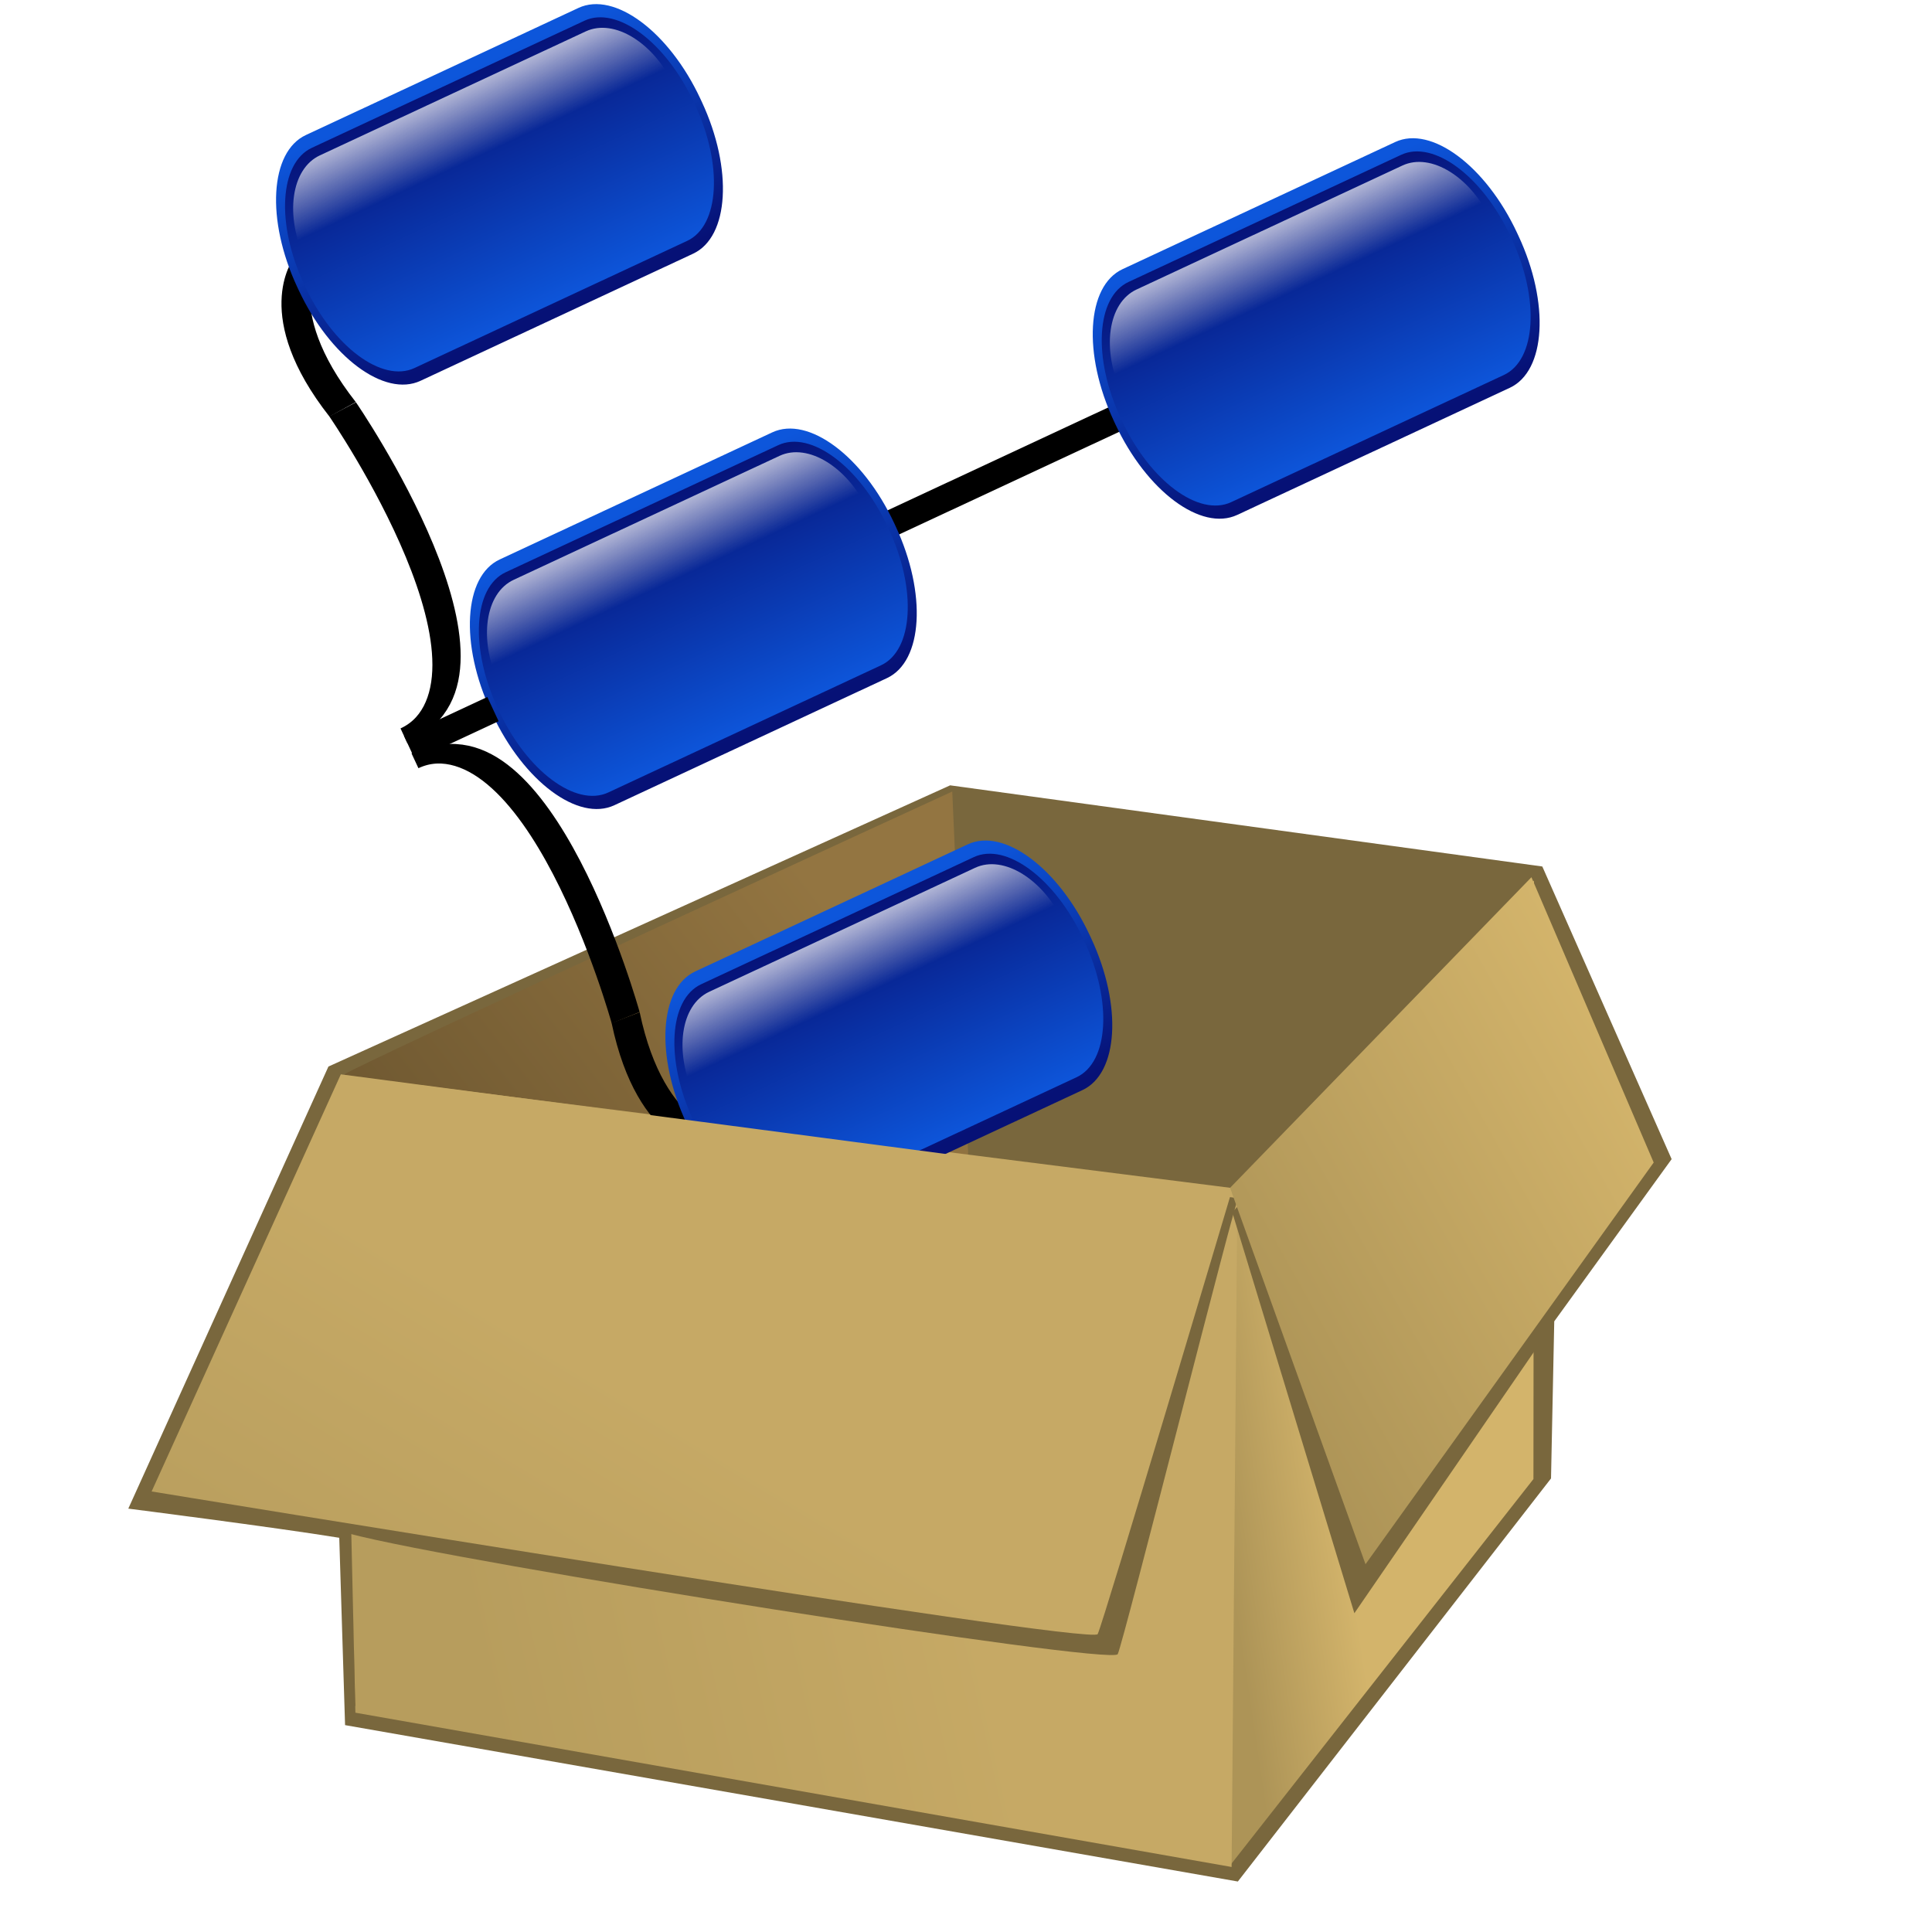
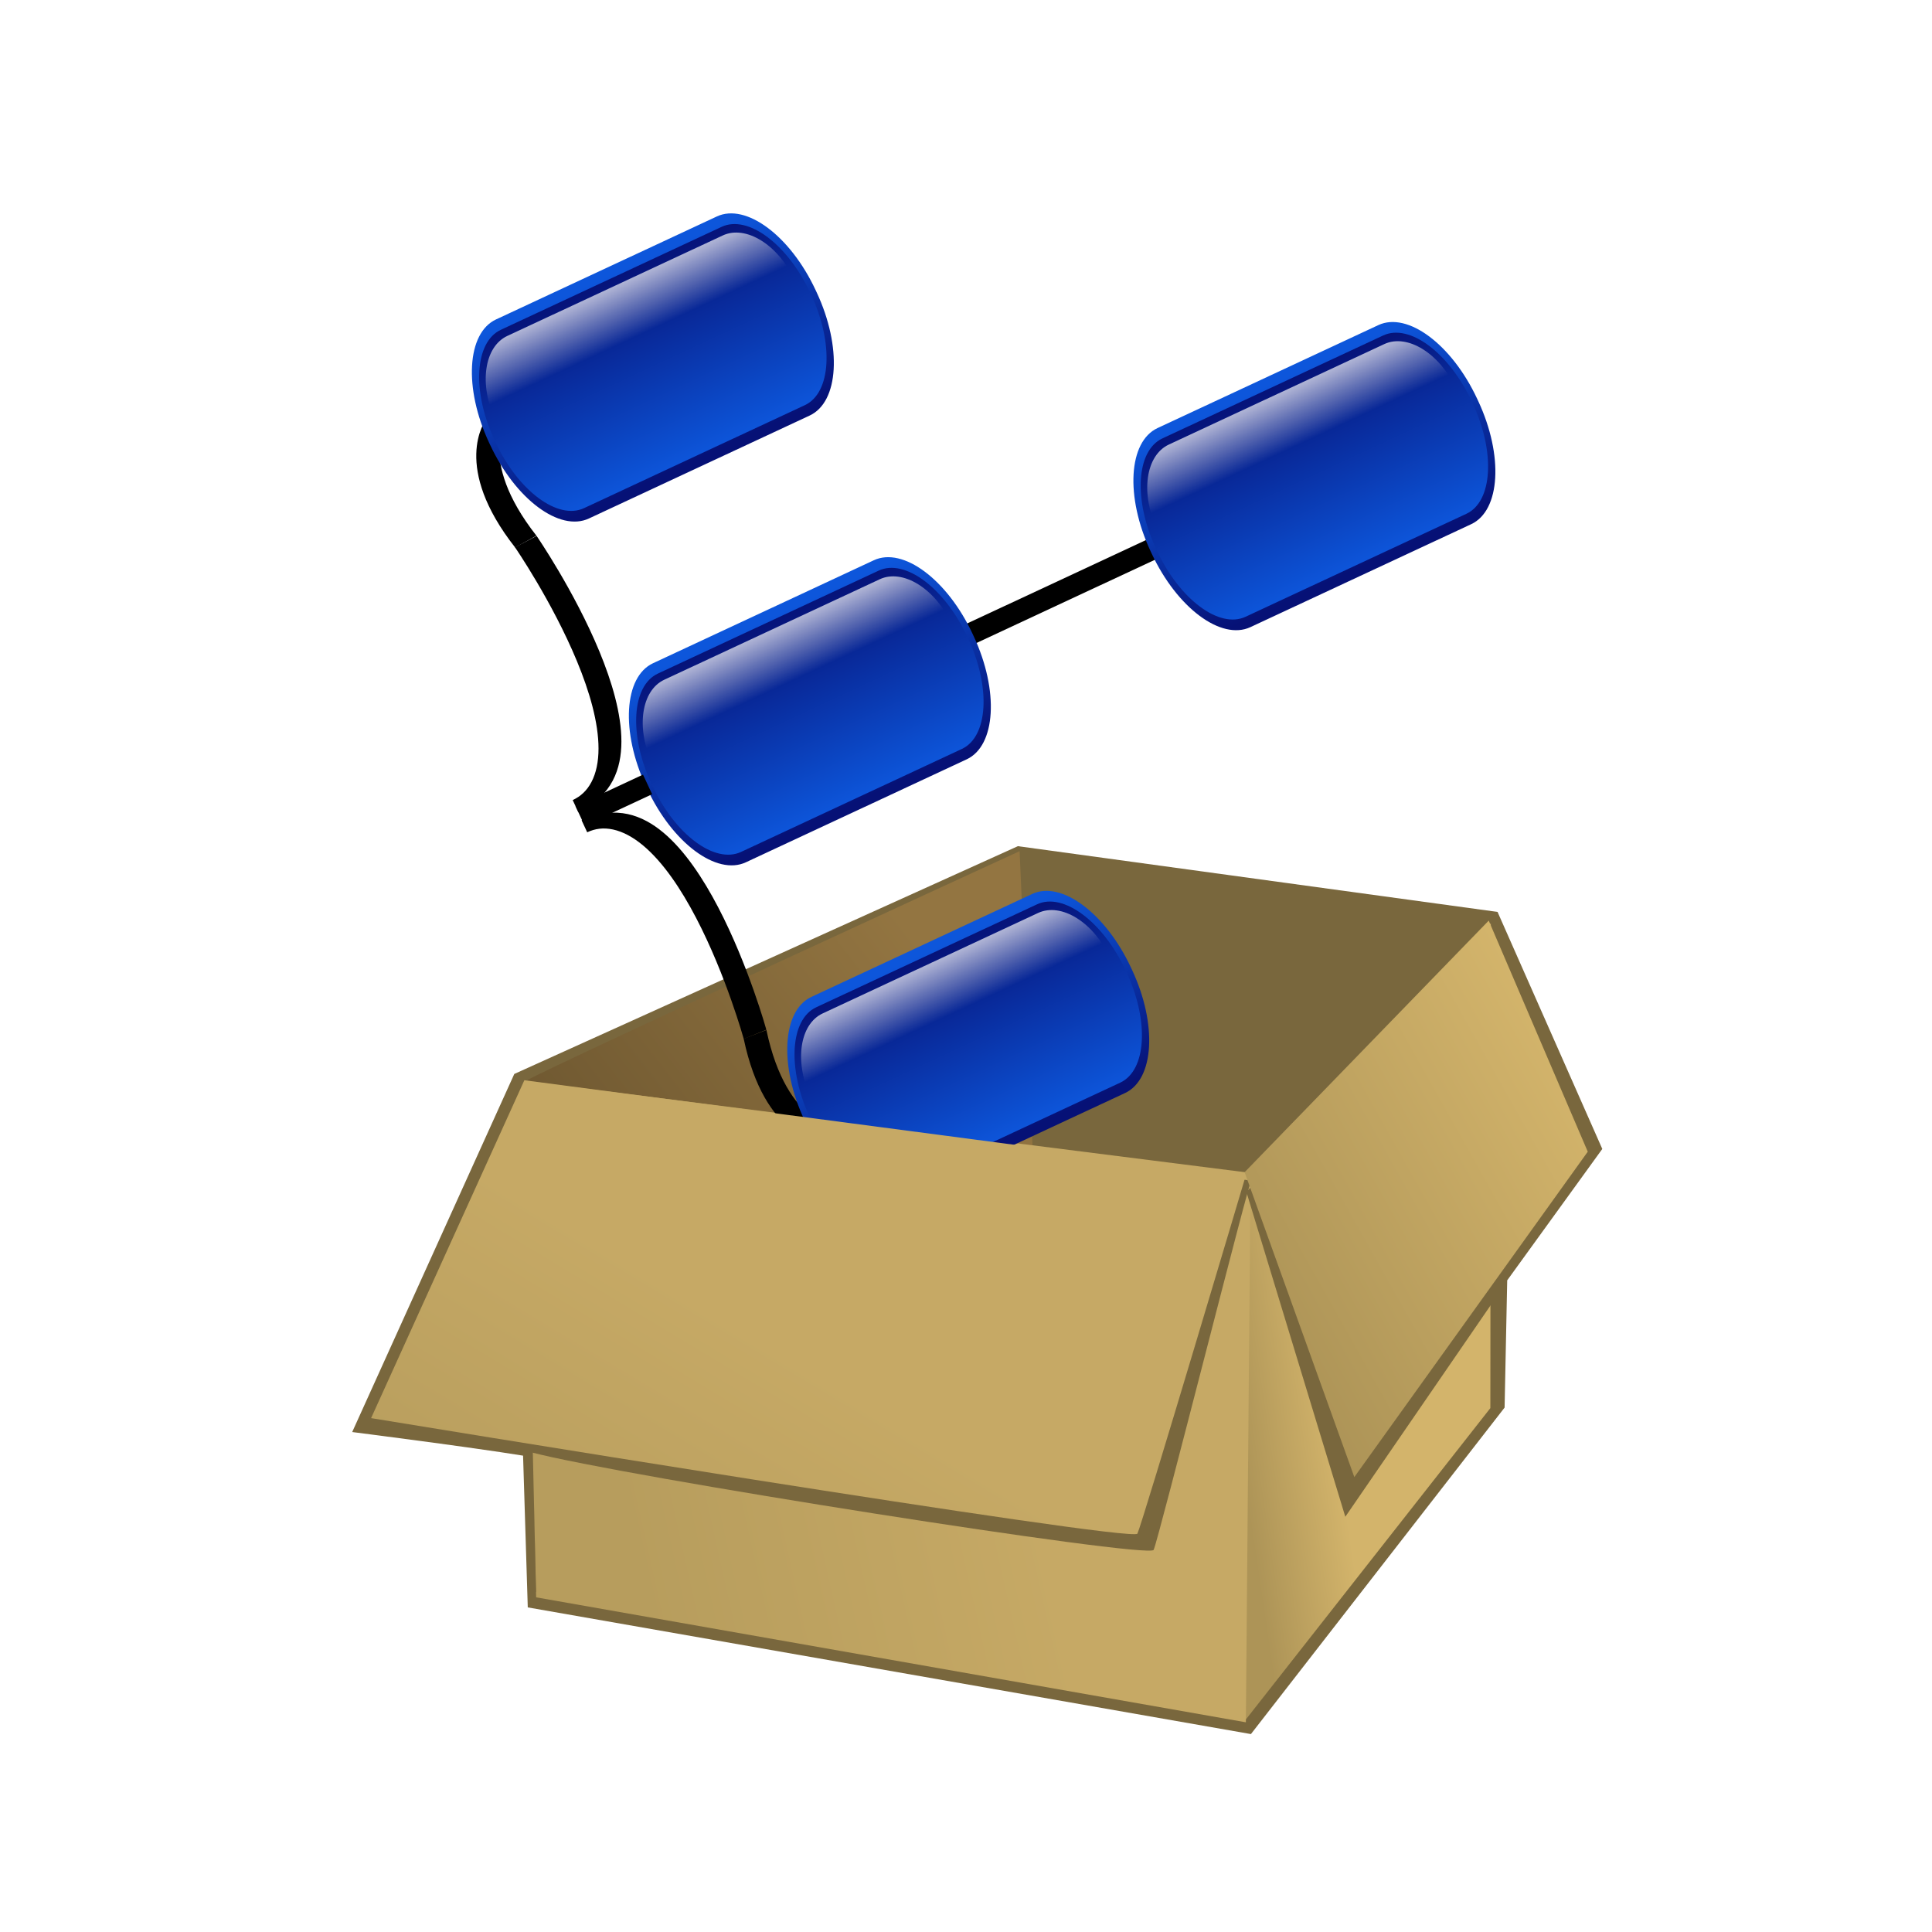
<svg xmlns="http://www.w3.org/2000/svg" xmlns:xlink="http://www.w3.org/1999/xlink" height="250" id="svg2" width="250" version="1.1">
  <defs id="defs3">
    <linearGradient id="linearGradient2166">
      <stop id="stop2168" offset="0" style="stop-color:#009300;stop-opacity:1;" />
      <stop id="stop2170" offset="1" style="stop-color:#00cd00;stop-opacity:1;" />
    </linearGradient>
    <linearGradient id="linearGradient4612">
      <stop id="stop4614" offset="0" style="stop-color:#193670;stop-opacity:1;" />
      <stop id="stop4616" offset="1" style="stop-color:#132955;stop-opacity:1;" />
    </linearGradient>
    <linearGradient id="linearGradient4596">
      <stop id="stop4598" offset="0" style="stop-color:#937541;stop-opacity:1;" />
      <stop id="stop4600" offset="1" style="stop-color:#524124;stop-opacity:1;" />
    </linearGradient>
    <linearGradient id="linearGradient4580">
      <stop id="stop4582" offset="0" style="stop-color:#d3b46b;stop-opacity:1;" />
      <stop id="stop4584" offset="1" style="stop-color:#ad9457;stop-opacity:1;" />
    </linearGradient>
    <linearGradient id="linearGradient4564">
      <stop id="stop4566" offset="0" style="stop-color:#c6a965;stop-opacity:1;" />
      <stop id="stop4568" offset="1" style="stop-color:#b79d5d;stop-opacity:1;" />
    </linearGradient>
    <linearGradient id="linearGradient3658">
      <stop id="stop3660" offset="0" style="stop-color:#ffff47;stop-opacity:1;" />
      <stop id="stop3662" offset="1" style="stop-color:#ffdd47;stop-opacity:1;" />
    </linearGradient>
    <defs id="defs877">
      <linearGradient gradientUnits="objectBoundingBox" id="linearGradient585" spreadMethod="pad" x1="0" x2="1" xlink:href="#linearGradient1017" y1="0.5" y2="0.5" />
      <linearGradient gradientUnits="objectBoundingBox" id="linearGradient579" spreadMethod="pad" x1="0" x2="1" xlink:href="#linearGradient1022" y1="0.5" y2="0.5" />
      <linearGradient id="linearGradient582" x1="0.485" x2="0.412" xlink:href="#linearGradient579" y1="0.511" y2="0.602" />
      <linearGradient id="linearGradient584" x1="0.507" x2="0.327" xlink:href="#linearGradient585" y1="0.123" y2="1.096" />
      <linearGradient id="linearGradient589" xlink:href="#linearGradient585" />
    </defs>
    <linearGradient id="linearGradient1017">
      <stop id="stop1019" offset="0" style="stop-color:#ffffff;stop-opacity:0.175;" />
      <stop id="stop1018" offset="1" style="stop-color:#ffffff;stop-opacity:0.375;" />
    </linearGradient>
    <linearGradient id="linearGradient1022">
      <stop id="stop1024" offset="0" style="stop-color:#000000;stop-opacity:0.408;" />
      <stop id="stop1023" offset="1" style="stop-color:#000000;stop-opacity:0;" />
    </linearGradient>
    <linearGradient id="linearGradient2302">
      <stop id="stop2303" offset="0" style="stop-color:#2c3d78;stop-opacity:1;" />
      <stop id="stop2304" offset="1" style="stop-color:#ffffff;stop-opacity:1;" />
    </linearGradient>
    <linearGradient gradientTransform="scale(1.916124,0.521887)" gradientUnits="userSpaceOnUse" id="linearGradient1026" x1="-27.045" x2="-19.673" xlink:href="#linearGradient1017" y1="-210.389" y2="-178.841" />
    <linearGradient gradientTransform="scale(1.555191,0.643008)" gradientUnits="userSpaceOnUse" id="linearGradient1025" x1="-3.191" x2="12.01" xlink:href="#linearGradient1017" y1="-154.595" y2="-127.913" />
    <linearGradient gradientTransform="scale(1.578926,0.633342)" gradientUnits="userSpaceOnUse" id="linearGradient1021" x1="-8.476" x2="9.708" xlink:href="#linearGradient1022" y1="-177.461" y2="-157.477" />
    <linearGradient id="linearGradient2152">
      <stop id="stop2153" offset="0" style="stop-color:#ffffff;stop-opacity:1;" />
      <stop id="stop2778" offset="0.01" style="stop-color:#ffffff;stop-opacity:0.498;" />
      <stop id="stop2154" offset="1" style="stop-color:#ffffff;stop-opacity:0;" />
    </linearGradient>
    <linearGradient id="linearGradient6517">
      <stop id="stop6518" offset="0" style="stop-color:#002f8a;stop-opacity:1;" />
      <stop id="stop6520" offset="1" style="stop-color:#005dcc;stop-opacity:1;" />
    </linearGradient>
    <linearGradient id="linearGradient8387">
      <stop id="stop8388" offset="0" style="stop-color:#ffffff;stop-opacity:0;" />
      <stop id="stop8392" offset="0.426" style="stop-color:#ffffff;stop-opacity:0.098;" />
      <stop id="stop8389" offset="0.522" style="stop-color:#ffffff;stop-opacity:0.169;" />
      <stop id="stop8391" offset="0.639" style="stop-color:#ffffff;stop-opacity:0.098;" />
      <stop id="stop8390" offset="1" style="stop-color:#ffffff;stop-opacity:0;" />
    </linearGradient>
    <linearGradient gradientTransform="matrix(0.928107,0,0,0.69608,-112.1865,694.2911)" gradientUnits="userSpaceOnUse" id="linearGradient5092" x1="45.506" x2="841.631" xlink:href="#linearGradient6517" y1="813.869" y2="21.07" />
    <linearGradient gradientTransform="scale(1.154701,0.866025)" gradientUnits="userSpaceOnUse" id="linearGradient5876" x1="181.432" x2="84.609" xlink:href="#linearGradient1017" y1="1285.399" y2="1285.399" />
    <linearGradient gradientTransform="scale(1.154701,0.866025)" gradientUnits="userSpaceOnUse" id="linearGradient6641" x1="97.91" x2="441.946" xlink:href="#linearGradient1017" y1="1079.718" y2="895.687" />
-     <linearGradient gradientTransform="matrix(0.5176176,0,0,0.8394,-17.207,-90.51556)" gradientUnits="userSpaceOnUse" id="linearGradient1406" x1="438.708" x2="363.25" xlink:href="#linearGradient4580" y1="123.374" y2="192.046" />
-     <linearGradient gradientTransform="matrix(0.915056,0,0,0.4748192,-17.207,-90.51556)" gradientUnits="userSpaceOnUse" id="linearGradient1418" x1="112.911" x2="46.404" xlink:href="#linearGradient4564" y1="318.343" y2="375.613" />
-     <linearGradient gradientTransform="matrix(0.7014224,0,0,0.6194368,-17.207,-90.51556)" gradientUnits="userSpaceOnUse" id="linearGradient1423" x1="202.966" x2="111.201" xlink:href="#linearGradient4564" y1="274.57" y2="292.661" />
-     <linearGradient gradientTransform="matrix(0.366176,0,0,1.186554,-17.207,-90.51556)" gradientUnits="userSpaceOnUse" id="linearGradient1427" x1="527.322" x2="492.419" xlink:href="#linearGradient4580" y1="150.888" y2="167.668" />
-     <linearGradient gradientTransform="matrix(0.6059952,0,0,0.7169808,-17.207,-90.51556)" gradientUnits="userSpaceOnUse" id="linearGradient1462" x1="326.817" x2="217.158" xlink:href="#linearGradient4596" y1="130.019" y2="238.829" />
-     <linearGradient gradientTransform="matrix(0.5501728,0,0,0.7897312,-17.207,-90.51556)" gradientUnits="userSpaceOnUse" id="linearGradient1465" x1="235.612" x2="114.058" xlink:href="#linearGradient4596" y1="116.754" y2="252.566" />
+     <linearGradient gradientTransform="matrix(0.4192703,0,0,0.679914,18.18879,-69.3177)" gradientUnits="userSpaceOnUse" id="linearGradient1406" x1="438.708" x2="363.25" xlink:href="#linearGradient4580" y1="123.374" y2="192.046" />
+     <linearGradient gradientTransform="matrix(0.7411954,0,0,0.3846036,18.18879,-69.3177)" gradientUnits="userSpaceOnUse" id="linearGradient1418" x1="112.911" x2="46.404" xlink:href="#linearGradient4564" y1="318.343" y2="375.613" />
+     <linearGradient gradientTransform="matrix(0.5681521,0,0,0.5017438,18.18879,-69.3177)" gradientUnits="userSpaceOnUse" id="linearGradient1423" x1="202.966" x2="111.201" xlink:href="#linearGradient4564" y1="274.57" y2="292.661" />
+     <linearGradient gradientTransform="matrix(0.2966026,0,0,0.9611084,18.18879,-69.3177)" gradientUnits="userSpaceOnUse" id="linearGradient1427" x1="527.322" x2="492.419" xlink:href="#linearGradient4580" y1="150.888" y2="167.668" />
+     <linearGradient gradientTransform="matrix(0.4908561,0,0,0.5807545,18.18879,-69.3177)" gradientUnits="userSpaceOnUse" id="linearGradient1462" x1="326.817" x2="217.158" xlink:href="#linearGradient4596" y1="130.019" y2="238.829" />
+     <linearGradient gradientTransform="matrix(0.44564,0,0,0.6396823,18.18879,-69.3177)" gradientUnits="userSpaceOnUse" id="linearGradient1465" x1="235.612" x2="114.058" xlink:href="#linearGradient4596" y1="116.754" y2="252.566" />
    <linearGradient id="linearGradient1755">
      <stop id="stop1756" offset="0" style="stop-color:#0d56db;stop-opacity:1;" />
      <stop id="stop1757" offset="1" style="stop-color:#061176;stop-opacity:1;" />
    </linearGradient>
    <linearGradient id="linearGradient1759">
      <stop id="stop1760" offset="0" style="stop-color:#ffffff;stop-opacity:0;" />
      <stop id="stop1761" offset="1" style="stop-color:#ffffff;stop-opacity:1;" />
    </linearGradient>
    <linearGradient xlink:href="#linearGradient1755" id="linearGradient966-5" gradientUnits="userSpaceOnUse" gradientTransform="matrix(1.78473,0,0,0.560309,-116.605,-231.0506)" x1="175.195" y1="627.574" x2="175.195" y2="426.259" />
    <linearGradient xlink:href="#linearGradient1755" id="linearGradient968-2" gradientUnits="userSpaceOnUse" gradientTransform="matrix(1.800141,0,0,0.555512,-116.605,-231.0506)" x1="172.991" y1="432.172" x2="172.991" y2="633.042" />
    <linearGradient xlink:href="#linearGradient1759" id="linearGradient970-8" gradientUnits="userSpaceOnUse" gradientTransform="scale(2.045893,0.488784)" x1="91.27" y1="93.231" x2="91.27" y2="3.639" />
    <linearGradient xlink:href="#linearGradient1755" id="linearGradient1333" gradientUnits="userSpaceOnUse" gradientTransform="matrix(1.78473,0,0,0.560309,-116.605,-231.0506)" x1="175.195" y1="627.574" x2="175.195" y2="426.259" />
    <linearGradient xlink:href="#linearGradient1755" id="linearGradient1335" gradientUnits="userSpaceOnUse" gradientTransform="matrix(1.800141,0,0,0.555512,-116.605,-231.0506)" x1="172.991" y1="432.172" x2="172.991" y2="633.042" />
    <linearGradient xlink:href="#linearGradient1759" id="linearGradient1337" gradientUnits="userSpaceOnUse" gradientTransform="scale(2.045893,0.488784)" x1="91.27" y1="93.231" x2="91.27" y2="3.639" />
    <linearGradient xlink:href="#linearGradient1755" id="linearGradient1339" gradientUnits="userSpaceOnUse" gradientTransform="matrix(1.78473,0,0,0.560309,-116.605,-231.0506)" x1="175.195" y1="627.574" x2="175.195" y2="426.259" />
    <linearGradient xlink:href="#linearGradient1755" id="linearGradient1341" gradientUnits="userSpaceOnUse" gradientTransform="matrix(1.800141,0,0,0.555512,-116.605,-231.0506)" x1="172.991" y1="432.172" x2="172.991" y2="633.042" />
    <linearGradient xlink:href="#linearGradient1759" id="linearGradient1343" gradientUnits="userSpaceOnUse" gradientTransform="scale(2.045893,0.488784)" x1="91.27" y1="93.231" x2="91.27" y2="3.639" />
    <linearGradient xlink:href="#linearGradient1755" id="linearGradient1333-5" gradientUnits="userSpaceOnUse" gradientTransform="matrix(1.78473,0,0,0.560309,-116.605,-231.0506)" x1="175.195" y1="627.574" x2="175.195" y2="426.259" />
    <linearGradient xlink:href="#linearGradient1755" id="linearGradient1335-7" gradientUnits="userSpaceOnUse" gradientTransform="matrix(1.800141,0,0,0.555512,-116.605,-231.0506)" x1="172.991" y1="432.172" x2="172.991" y2="633.042" />
    <linearGradient xlink:href="#linearGradient1759" id="linearGradient1337-6" gradientUnits="userSpaceOnUse" gradientTransform="scale(2.045893,0.488784)" x1="91.27" y1="93.231" x2="91.27" y2="3.639" />
  </defs>
  <g id="layer1" transform="translate(0,122)">
    <g id="g6343" transform="translate(518.515,247.1309)" />
    <g id="g9086" transform="translate(434.515,108.7687)" />
-     <path d="m 198.455,-8.308 -75.233,-11.214 3.754,87.84 71.679,1.259 z" id="path3626" style="fill:url(#linearGradient1462);fill-opacity:1;fill-rule:evenodd;stroke:none;stroke-width:0.805px;stroke-linecap:butt;stroke-linejoin:miter;stroke-opacity:1" />
-     <path d="M 122.947,-20.378 42.498,16.011 16.602,73.216 c 0,0 18.797,2.393 27.298,3.772 l 0.751,24.243 115.526,20.236 40.524,-52.158 0.418,-20.326 15.19,-20.991 -16.734,-37.868 z" id="path5973" style="fill:#79673d;fill-opacity:1;fill-rule:nonzero;stroke:none;stroke-width:1.6px;stroke-linecap:butt;stroke-linejoin:miter;stroke-opacity:1" />
-     <path d="m 44.628,16.982 c 2.26,-1.507 78.594,-36.559 78.594,-36.559 l 3.855,87.831 c 0,0 -81.142,31.974 -81.142,30.468 0,-1.507 -1.307,-81.74 -1.307,-81.74 z" id="path3628" style="fill:url(#linearGradient1465);fill-opacity:1;fill-rule:evenodd;stroke:none;stroke-width:0.805px;stroke-linecap:butt;stroke-linejoin:miter;stroke-opacity:1" />
-     <path d="m 159.368,31.819 c 2.26,-3.013 39.129,-39.863 39.129,-39.863 L 198.426,69.391 159.173,119.383 Z" id="path2085" style="fill:url(#linearGradient1427);fill-opacity:1;fill-rule:evenodd;stroke:none;stroke-width:0.805px;stroke-linecap:butt;stroke-linejoin:miter;stroke-opacity:1" />
-     <path d="M 44.104,17.129 160.122,31.819 159.368,119.586 45.988,99.622 Z" id="path2083" style="fill:url(#linearGradient1423);fill-opacity:1;fill-rule:evenodd;stroke:none;stroke-width:1.6px;stroke-linecap:butt;stroke-linejoin:miter;stroke-opacity:1" />
-     <path d="m 44.104,17.018 1.16,59.451 c 14.119,3.746 98.616,17.083 99.37,15.576 0.753,-1.507 15.598,-60.425 15.598,-58.984 z" id="path5971" style="fill:#79673d;fill-opacity:1;fill-rule:evenodd;stroke:none;stroke-width:0.805px;stroke-linecap:butt;stroke-linejoin:miter;stroke-opacity:1" />
-     <path d="m 159.457,34.878 15.798,51.872 24.037,-34.982 -1.125,-60.254 z" id="path5969" style="fill:#79673d;fill-opacity:1;fill-rule:evenodd;stroke:none;stroke-width:0.805px;stroke-linecap:butt;stroke-linejoin:miter;stroke-opacity:1" />
-     <path d="m 159.169,31.708 17.527,48.703 37.291,-51.982 -15.821,-36.915 z" id="path3632" style="fill:url(#linearGradient1406);fill-opacity:1;fill-rule:evenodd;stroke:none;stroke-width:0.805px;stroke-linecap:butt;stroke-linejoin:miter;stroke-opacity:1" />
-     <g id="g1451" transform="matrix(0.6525432,-0.3042852,0.3042859,0.6525416,-129.9129,160.5661)">
+     <path d="m 192.875,-2.73 -60.939,-9.083 3.041,71.15 58.06,1.02 z" id="path3626" style="fill:url(#linearGradient1462);fill-opacity:1;fill-rule:evenodd;stroke:none;stroke-width:0.652px;stroke-linecap:butt;stroke-linejoin:miter;stroke-opacity:1" />
+     <path d="M 131.713,-12.506 66.55,16.969 45.574,63.305 c 0,0 15.226,1.938 22.111,3.056 L 68.293,85.997 161.869,102.389 194.694,60.141 195.032,43.676 207.336,26.674 193.782,-3.999 Z" id="path5973" style="fill:#79673d;fill-opacity:1;fill-rule:nonzero;stroke:none;stroke-width:1.296px;stroke-linecap:butt;stroke-linejoin:miter;stroke-opacity:1" />
+     <path d="m 68.275,17.755 c 1.831,-1.22 63.661,-29.613 63.661,-29.613 l 3.123,71.143 c 0,0 -65.725,25.899 -65.725,24.679 0,-1.22 -1.059,-66.209 -1.059,-66.209 z" id="path3628" style="fill:url(#linearGradient1465);fill-opacity:1;fill-rule:evenodd;stroke:none;stroke-width:0.652px;stroke-linecap:butt;stroke-linejoin:miter;stroke-opacity:1" />
+     <path d="m 161.215,29.774 c 1.831,-2.441 31.694,-32.289 31.694,-32.289 l -0.057,62.722 -31.795,40.493 z" id="path2085" style="fill:url(#linearGradient1427);fill-opacity:1;fill-rule:evenodd;stroke:none;stroke-width:0.652px;stroke-linecap:butt;stroke-linejoin:miter;stroke-opacity:1" />
+     <path d="M 67.851,17.874 161.825,29.774 161.215,100.865 69.376,84.694 Z" id="path2083" style="fill:url(#linearGradient1423);fill-opacity:1;fill-rule:evenodd;stroke:none;stroke-width:1.296px;stroke-linecap:butt;stroke-linejoin:miter;stroke-opacity:1" />
+     <path d="m 67.851,17.784 0.94,48.155 c 11.436,3.034 79.879,13.837 80.49,12.616 0.61,-1.22 12.635,-48.944 12.635,-47.777 z" id="path5971" style="fill:#79673d;fill-opacity:1;fill-rule:evenodd;stroke:none;stroke-width:0.652px;stroke-linecap:butt;stroke-linejoin:miter;stroke-opacity:1" />
+     <path d="M 161.287,32.251 174.083,74.268 193.553,45.933 192.641,-2.873 Z" id="path5969" style="fill:#79673d;fill-opacity:1;fill-rule:evenodd;stroke:none;stroke-width:0.652px;stroke-linecap:butt;stroke-linejoin:miter;stroke-opacity:1" />
+     <path d="M 161.053,29.684 175.25,69.133 205.456,27.028 192.641,-2.873 Z" id="path3632" style="fill:url(#linearGradient1406);fill-opacity:1;fill-rule:evenodd;stroke:none;stroke-width:0.652px;stroke-linecap:butt;stroke-linejoin:miter;stroke-opacity:1" />
+     <g id="g1451" transform="matrix(0.52856,-0.246471,0.2464716,0.5285587,-73.10302,134.0584)">
      <g transform="matrix(0.444928,0,0,-0.2412127,230.0447,-196.185)" style="fill:none;fill-opacity:1;stroke:#000000;stroke-width:12.21;stroke-miterlimit:4;stroke-dasharray:none;stroke-opacity:1" id="g4657-4-4">
        <path style="fill:none;fill-opacity:1;stroke:#000000;stroke-width:12.21;stroke-linecap:butt;stroke-linejoin:miter;stroke-miterlimit:4;stroke-dasharray:none;stroke-opacity:1" d="m 245.554,-279.004 c 55.077,0 33.276,239.816 33.276,239.816 v 0" id="path4651-7-5" />
        <path style="fill:none;fill-opacity:1;stroke:#000000;stroke-width:12.21;stroke-linecap:butt;stroke-linejoin:miter;stroke-miterlimit:4;stroke-dasharray:none;stroke-opacity:1" d="M 278.83,-39.188 C 267.355,51.461 291.452,74.41 291.452,74.41" id="path4653-8-2" />
      </g>
      <rect y="-128.886" x="434.839" height="4.8" width="46" id="rect833-2-9" style="fill:#000000;fill-opacity:1;stroke-width:0.599" />
      <g transform="matrix(0.444928,0,0,0.2412127,229.9407,-56.69503)" style="fill:none;fill-opacity:1;stroke:#000000;stroke-width:12.21;stroke-miterlimit:4;stroke-dasharray:none;stroke-opacity:1" id="g4657-4">
        <path style="fill:none;fill-opacity:1;stroke:#000000;stroke-width:12.21;stroke-linecap:butt;stroke-linejoin:miter;stroke-miterlimit:4;stroke-dasharray:none;stroke-opacity:1" d="m 245.554,-279.004 c 55.077,0 33.276,239.816 33.276,239.816 v 0" id="path4651-7" />
        <path style="fill:none;fill-opacity:1;stroke:#000000;stroke-width:12.21;stroke-linecap:butt;stroke-linejoin:miter;stroke-miterlimit:4;stroke-dasharray:none;stroke-opacity:1" d="M 278.83,-39.188 C 267.355,51.461 291.452,74.41 291.452,74.41" id="path4653-8" />
      </g>
      <g style="opacity:1" transform="matrix(0.2133688,0,0,0.4062294,354.7123,-70.35488)" id="g5828-3-3-4">
        <rect y="7.956" x="8.637" width="368.529" style="fill:url(#linearGradient1333);fill-opacity:1;fill-rule:nonzero;stroke:url(#linearGradient1335);stroke-width:6.25;stroke-linecap:round;stroke-linejoin:round;stroke-miterlimit:4;stroke-dashoffset:0;stroke-opacity:1" ry="56.143" rx="57.583" id="rect1061-5-5-5" height="113.726" />
        <rect y="15.607" x="21.422" width="343.508" style="fill:url(#linearGradient1337);fill-opacity:1;fill-rule:nonzero;stroke:none;stroke-width:6.25;stroke-linecap:round;stroke-linejoin:round;stroke-miterlimit:4;stroke-dashoffset:0;stroke-opacity:1" ry="38.806" rx="48.225" id="rect1758-6-6-0" height="80.669" />
      </g>
      <g style="opacity:1" transform="matrix(0.2133688,0,0,0.4062294,354.1575,-152.3082)" id="g5828-36">
        <rect y="7.956" x="8.637" width="368.529" style="fill:url(#linearGradient1339);fill-opacity:1;fill-rule:nonzero;stroke:url(#linearGradient1341);stroke-width:6.25;stroke-linecap:round;stroke-linejoin:round;stroke-miterlimit:4;stroke-dashoffset:0;stroke-opacity:1" ry="56.143" rx="57.583" id="rect1061-1" height="113.726" />
        <rect y="15.607" x="21.422" width="343.508" style="fill:url(#linearGradient1343);fill-opacity:1;fill-rule:nonzero;stroke:none;stroke-width:6.25;stroke-linecap:round;stroke-linejoin:round;stroke-miterlimit:4;stroke-dashoffset:0;stroke-opacity:1" ry="38.806" rx="48.225" id="rect1758-0" height="80.669" />
      </g>
      <rect y="-128.886" x="339.298" height="4.8" width="16.523" id="rect833-6" style="fill:#000000;fill-opacity:1;stroke-width:0.359" />
      <g style="opacity:1" transform="matrix(0.2133688,0,0,0.4062294,477.6633,-152.2874)" id="g5828-3-32">
        <rect y="7.956" x="8.637" width="368.529" style="fill:url(#linearGradient966-5);fill-opacity:1;fill-rule:nonzero;stroke:url(#linearGradient968-2);stroke-width:6.25;stroke-linecap:round;stroke-linejoin:round;stroke-miterlimit:4;stroke-dashoffset:0;stroke-opacity:1" ry="56.143" rx="57.583" id="rect1061-5-0" height="113.726" />
        <rect y="15.607" x="21.422" width="343.508" style="fill:url(#linearGradient970-8);fill-opacity:1;fill-rule:nonzero;stroke:none;stroke-width:6.25;stroke-linecap:round;stroke-linejoin:round;stroke-miterlimit:4;stroke-dashoffset:0;stroke-opacity:1" ry="38.806" rx="48.225" id="rect1758-6-61" height="80.669" />
      </g>
      <g style="opacity:1" transform="matrix(0.2133688,0,0,0.4062294,354.8238,-236.1634)" id="g5828-3-3-4-9">
        <rect y="7.956" x="8.637" width="368.529" style="fill:url(#linearGradient1333-5);fill-opacity:1;fill-rule:nonzero;stroke:url(#linearGradient1335-7);stroke-width:6.25;stroke-linecap:round;stroke-linejoin:round;stroke-miterlimit:4;stroke-dashoffset:0;stroke-opacity:1" ry="56.143" rx="57.583" id="rect1061-5-5-5-3" height="113.726" />
        <rect y="15.607" x="21.422" width="343.508" style="fill:url(#linearGradient1337-6);fill-opacity:1;fill-rule:nonzero;stroke:none;stroke-width:6.25;stroke-linecap:round;stroke-linejoin:round;stroke-miterlimit:4;stroke-dashoffset:0;stroke-opacity:1" ry="38.806" rx="48.225" id="rect1758-6-6-0-7" height="80.669" />
      </g>
    </g>
-     <path d="M 44.104,17.018 19.62,70.994 c 0,0 121.668,19.964 122.421,18.457 0.753,-1.507 17.327,-57.255 17.327,-57.255 z" id="path3630" style="fill:url(#linearGradient1418);fill-opacity:1;fill-rule:evenodd;stroke:none;stroke-width:0.805px;stroke-linecap:butt;stroke-linejoin:miter;stroke-opacity:1" />
+     <path d="M 67.851,17.784 48.019,61.505 c 0,0 98.551,16.171 99.161,14.95 0.61,-1.22 14.035,-46.377 14.035,-46.377 z" id="path3630" style="fill:url(#linearGradient1418);fill-opacity:1;fill-rule:evenodd;stroke:none;stroke-width:0.652px;stroke-linecap:butt;stroke-linejoin:miter;stroke-opacity:1" />
  </g>
</svg>
